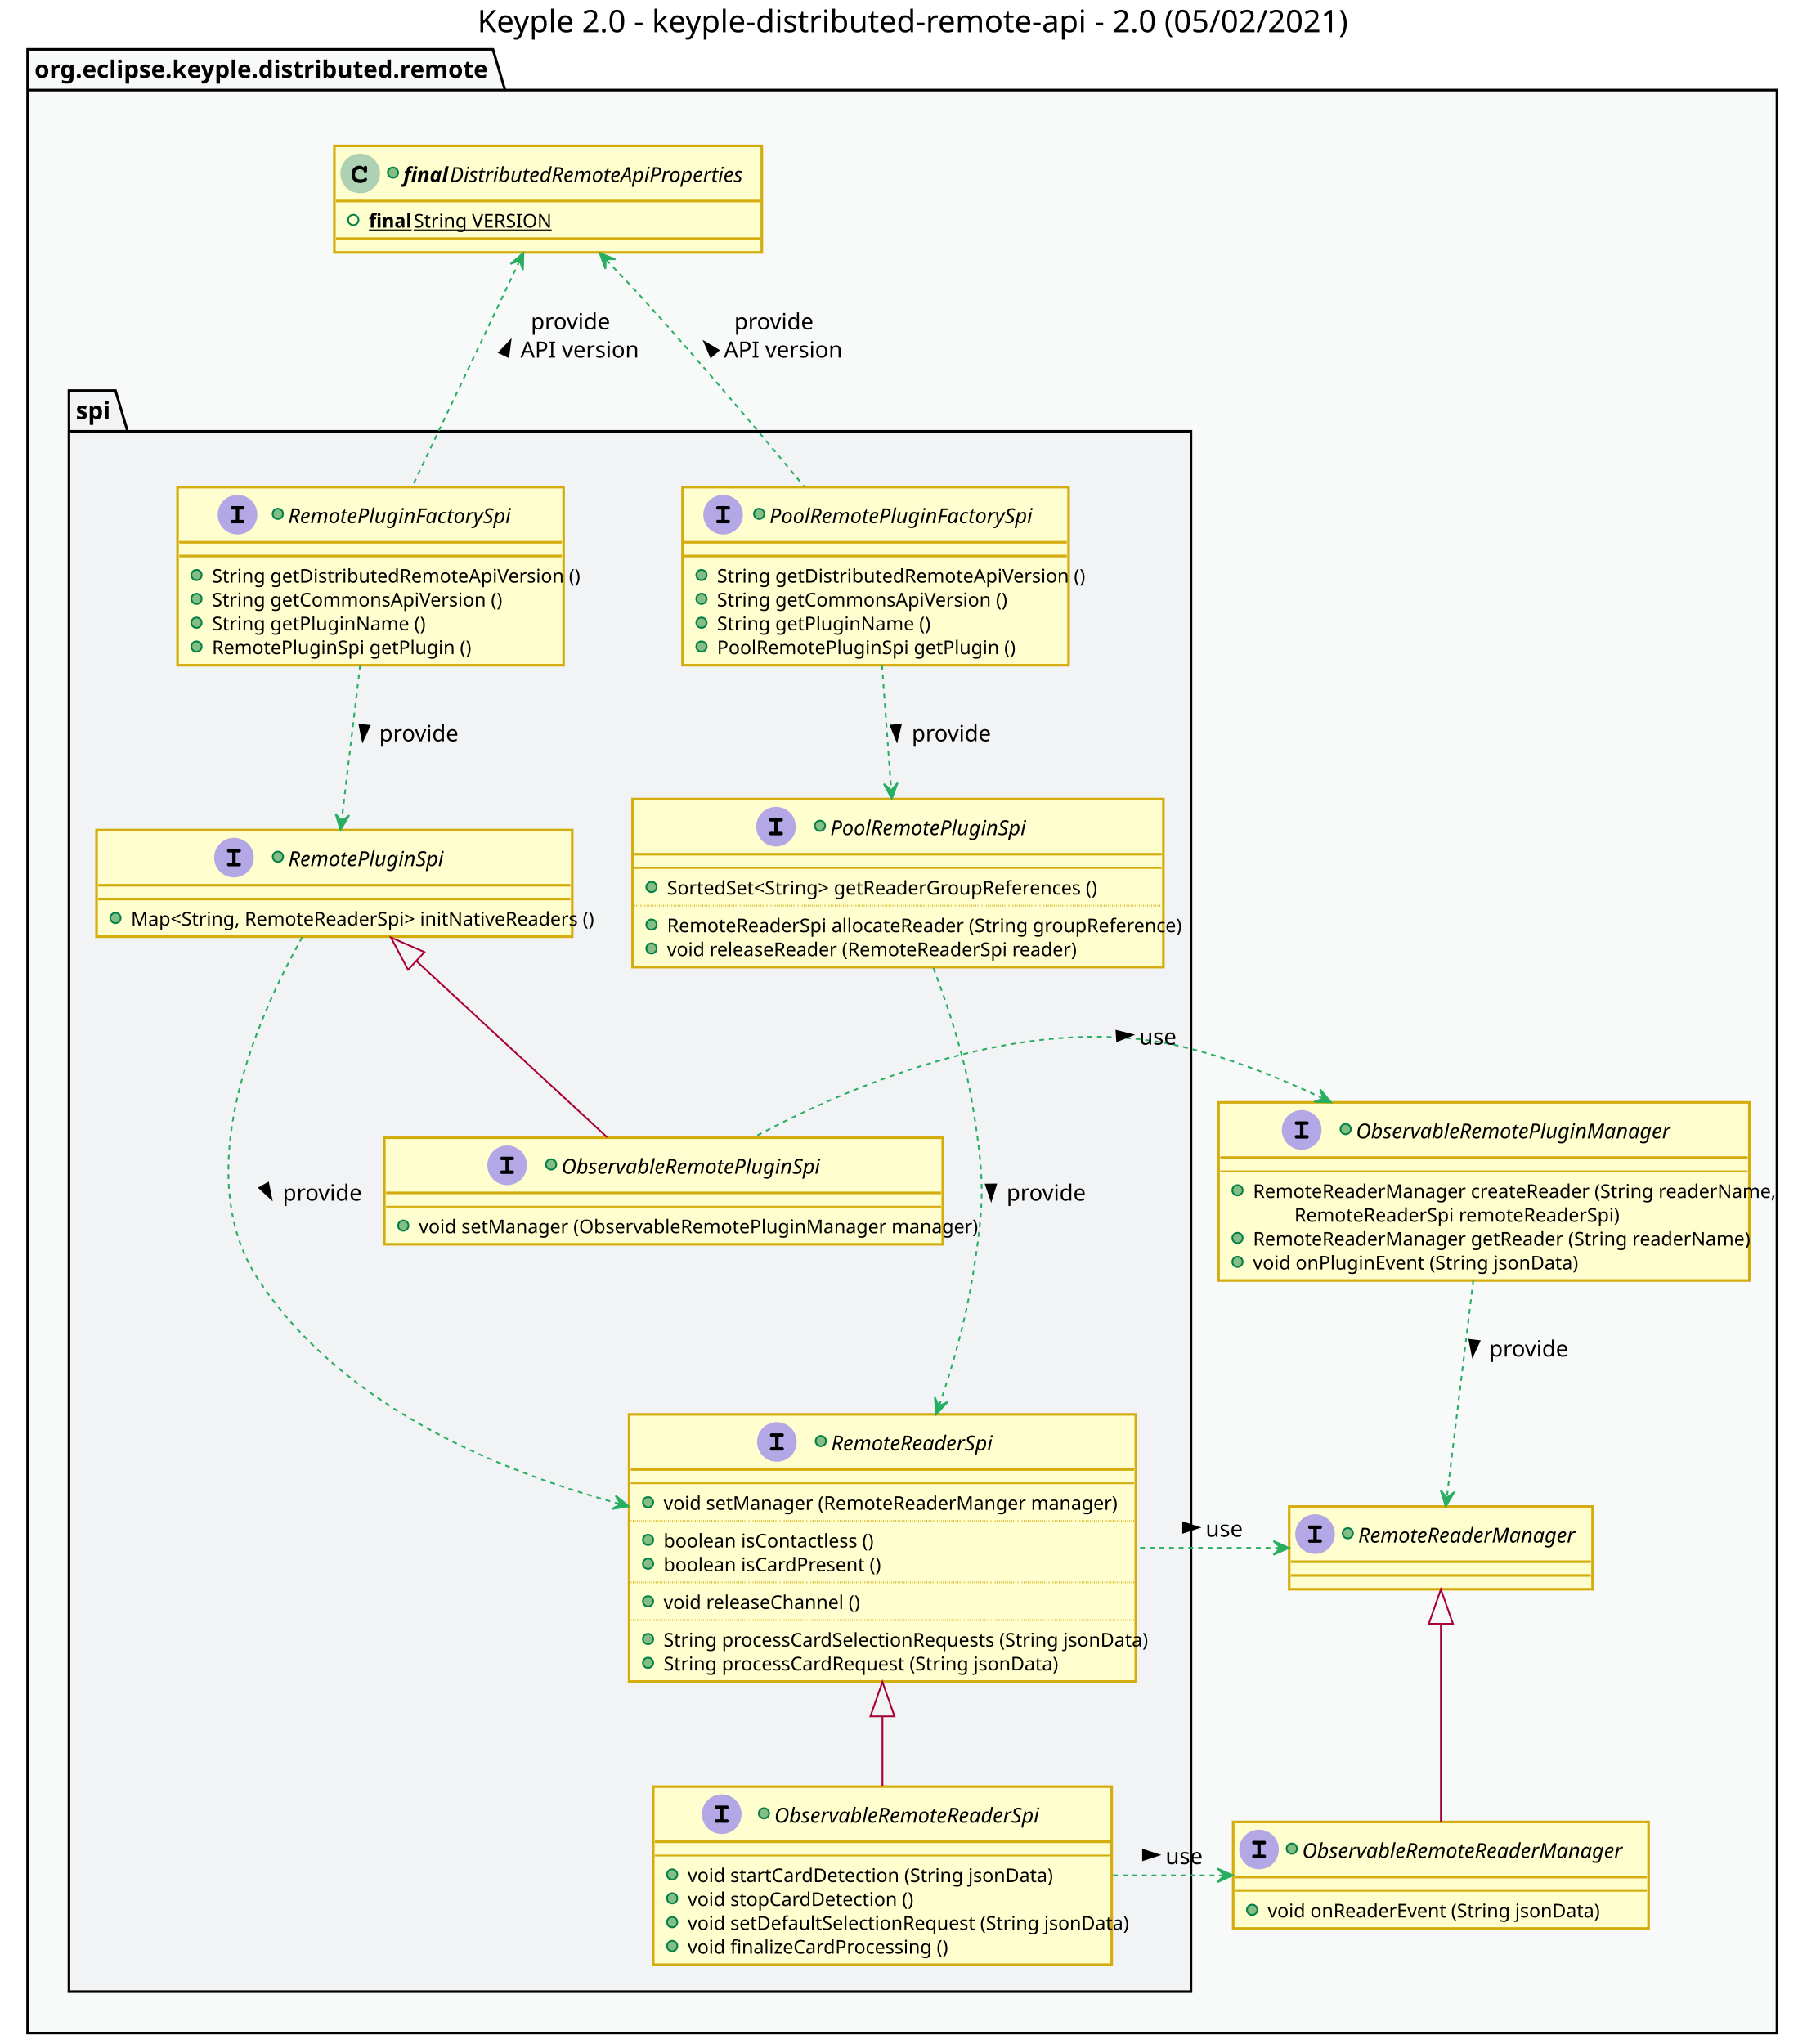
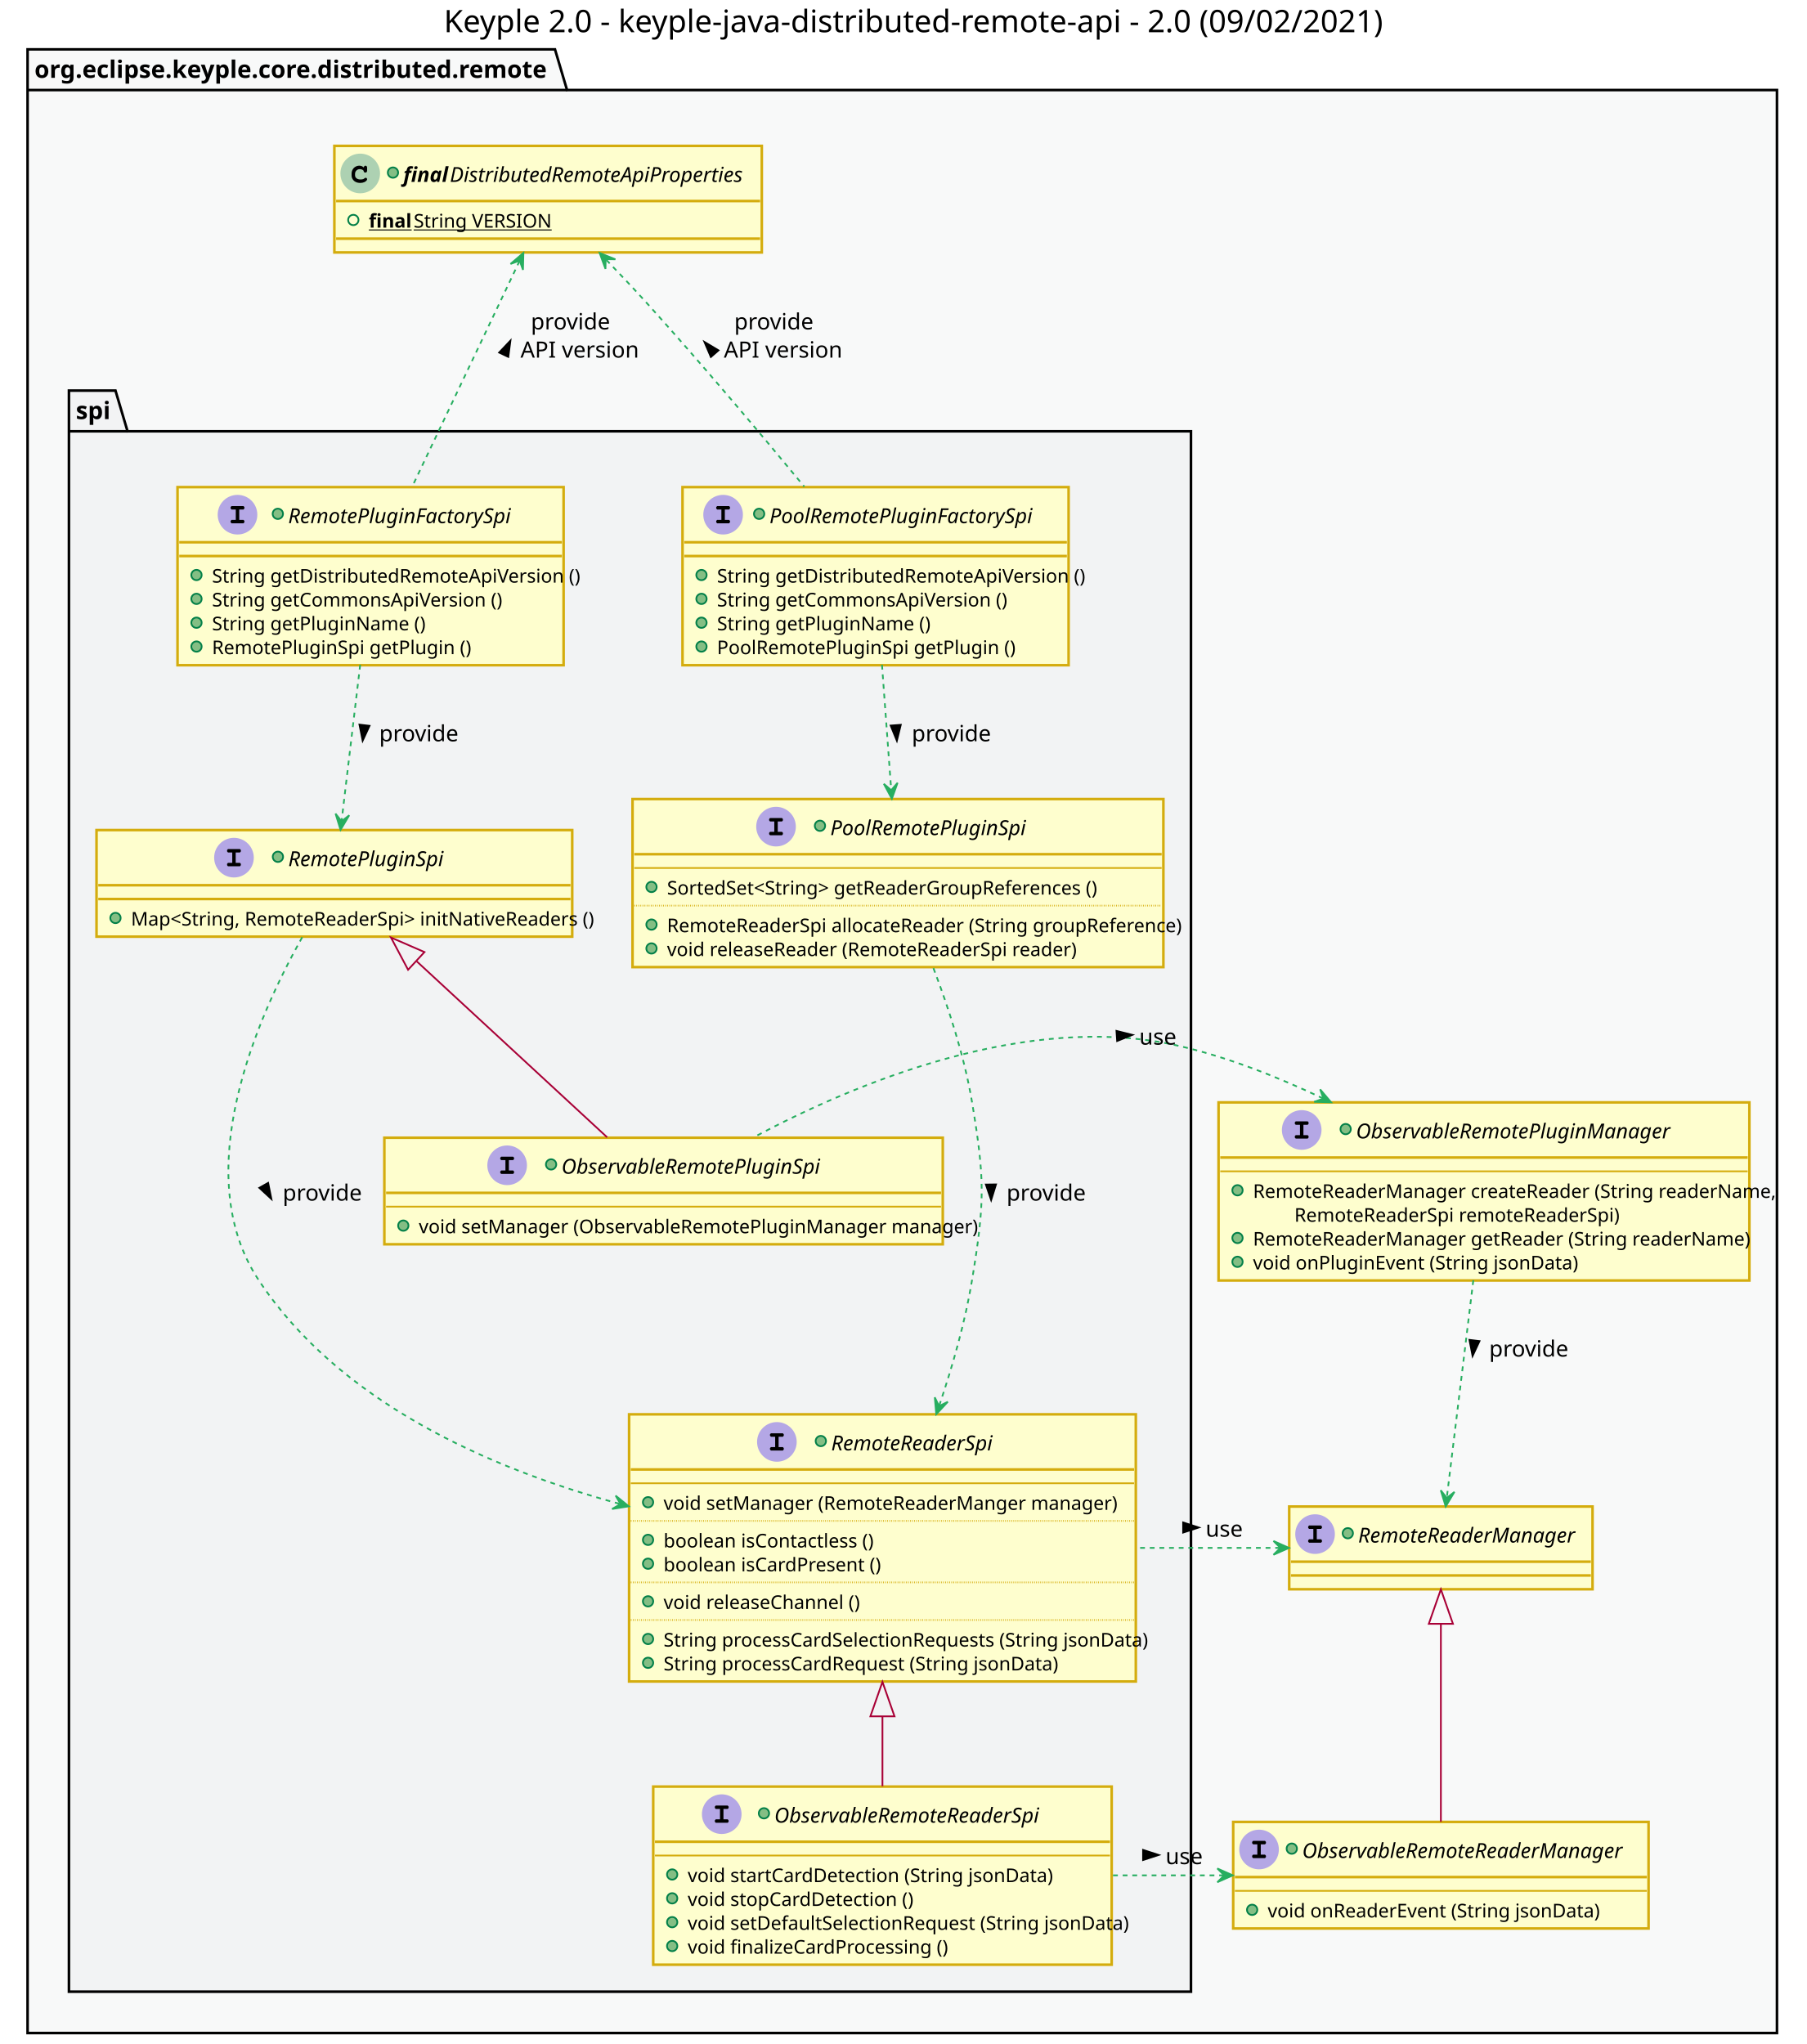
<svg xmlns="http://www.w3.org/2000/svg" contentScriptType="application/ecmascript" contentStyleType="text/css" height="2965px" preserveAspectRatio="none" style="width:2620px;height:2965px;" version="1.1" viewBox="0 0 2620 2965" width="2620px" zoomAndPan="magnify">
  <defs />
  <g>
-     <text fill="#000000" font-family="sans-serif" font-size="45" lengthAdjust="spacing" textLength="1202.5" x="692.5" y="46.714">Keyple 2.0 - keyple-distributed-remote-api - 2.0 (05/02/2021)</text>
-     <polygon fill="#F8F9F9" points="40,71.602,715,71.602,732.5,130.625,2577.5,130.625,2577.5,2949.102,40,2949.102,40,71.602" style="stroke:#000000;stroke-width:3.75;" />
-     <line style="stroke:#000000;stroke-width:3.75;" x1="40" x2="732.5" y1="130.625" y2="130.625" />
-     <text fill="#000000" font-family="sans-serif" font-size="35" font-weight="bold" lengthAdjust="spacing" textLength="660" x="50" y="112.935">org.eclipse.keyple.distributed.remote</text>
+     <text fill="#000000" font-family="sans-serif" font-size="45" lengthAdjust="spacing" textLength="1300" x="643.75" y="46.714">Keyple 2.0 - keyple-java-distributed-remote-api - 2.0 (09/02/2021)</text>
+     <polygon fill="#F8F9F9" points="40,71.602,805,71.602,822.5,130.625,2577.5,130.625,2577.5,2949.102,40,2949.102,40,71.602" style="stroke:#000000;stroke-width:3.75;" />
+     <line style="stroke:#000000;stroke-width:3.75;" x1="40" x2="822.5" y1="130.625" y2="130.625" />
+     <text fill="#000000" font-family="sans-serif" font-size="35" font-weight="bold" lengthAdjust="spacing" textLength="750" x="50" y="112.935">org.eclipse.keyple.core.distributed.remote</text>
    <polygon fill="#F2F3F4" points="100,566.602,167.5,566.602,185,625.625,1727.5,625.625,1727.5,2889.102,100,2889.102,100,566.602" style="stroke:#000000;stroke-width:3.75;" />
    <line style="stroke:#000000;stroke-width:3.75;" x1="100" x2="185" y1="625.625" y2="625.625" />
    <text fill="#000000" font-family="sans-serif" font-size="35" font-weight="bold" lengthAdjust="spacing" textLength="52.5" x="110" y="607.935">spi</text>
    <rect codeLine="48" fill="#FEFECE" height="154.59" id="ApiProperties" style="stroke:#D4AC0D;stroke-width:3.75;" width="620" x="485" y="211.602" />
    <ellipse cx="522.5" cy="251.602" fill="#ADD1B2" rx="27.5" ry="27.5" style="stroke:#ADD1B2;stroke-width:2.5;" />
    <path d="M527.5,242.852 Q528.008,241.602 528.594,240.977 Q529.18,240.352 529.844,240.352 Q531.016,240.352 531.758,241.055 Q532.5,241.758 532.5,243.398 L532.5,247.305 Q532.5,248.945 531.797,249.648 Q531.094,250.352 530,250.352 Q529.023,250.352 528.398,249.922 Q527.773,249.492 527.5,248.359 Q527.383,247.578 526.953,247.148 Q526.172,246.328 524.766,245.859 Q523.359,245.352 521.953,245.352 Q520.195,245.352 518.711,246.055 Q517.266,246.758 516.133,248.32 Q515,249.883 515,252.031 L515,254.336 Q515,256.914 517.109,258.633 Q519.219,260.352 522.969,260.352 Q525.195,260.352 526.758,259.844 Q527.656,259.57 528.672,258.672 Q529.336,258.164 529.688,258.008 Q530.039,257.852 530.469,257.852 Q531.289,257.852 531.875,258.516 Q532.5,259.141 532.5,260.039 Q532.5,260.898 531.641,261.914 Q530.391,263.398 528.398,264.219 Q525.781,265.352 522.578,265.352 Q518.828,265.352 515.82,263.867 Q513.398,262.695 511.68,260.156 Q510,257.617 510,254.609 L510,251.875 Q510,248.75 511.484,246.016 Q513.008,243.281 515.625,241.836 Q518.281,240.352 521.25,240.352 Q523.047,240.352 524.609,240.977 Q526.172,241.602 527.5,242.852 Z " fill="#000000" />
    <ellipse cx="570" cy="250.352" fill="#84BE84" rx="7.5" ry="7.5" style="stroke:#038048;stroke-width:2.5;" />
    <text fill="#000000" font-family="sans-serif" font-size="30" font-style="italic" font-weight="bold" lengthAdjust="spacing" textLength="60" x="585" y="263.877">final</text>
    <text fill="#000000" font-family="sans-serif" font-size="30" font-style="italic" lengthAdjust="spacing" textLength="445" x="652.5" y="263.877">DistributedRemoteApiProperties</text>
    <line style="stroke:#D4AC0D;stroke-width:3.75;" x1="487.5" x2="1102.5" y1="291.602" y2="291.602" />
    <ellipse cx="512.5" cy="319.102" fill="none" rx="7.5" ry="7.5" style="stroke:#038048;stroke-width:2.5;" />
    <text fill="#000000" font-family="sans-serif" font-size="27.5" font-weight="bold" lengthAdjust="spacing" text-decoration="underline" textLength="57.5" x="535" y="330.149">final</text>
    <text fill="#000000" font-family="sans-serif" font-size="27.5" lengthAdjust="spacing" text-decoration="underline" textLength="190" x="600" y="330.149">String VERSION</text>
    <line style="stroke:#D4AC0D;stroke-width:3.75;" x1="487.5" x2="1102.5" y1="346.191" y2="346.191" />
    <rect codeLine="51" fill="#FEFECE" height="258.359" id="ObservableRemotePluginManager" style="stroke:#D4AC0D;stroke-width:3.75;" width="770" x="1767.5" y="1599.102" />
    <ellipse cx="1888.125" cy="1639.102" fill="#B4A7E5" rx="27.5" ry="27.5" style="stroke:#B4A7E5;stroke-width:2.5;" />
    <path d="M1890.625,1631.602 L1890.625,1646.602 L1895.625,1646.602 L1896.836,1646.602 L1898.125,1648.164 L1898.125,1649.102 L1898.125,1650.039 L1896.836,1651.602 L1895.625,1651.602 L1880.625,1651.602 L1879.414,1651.602 L1878.125,1650.039 L1878.125,1649.102 L1878.125,1648.164 L1879.414,1646.602 L1880.625,1646.602 L1885.625,1646.602 L1885.625,1631.602 L1880.625,1631.602 L1879.414,1631.602 L1878.125,1630.039 L1878.125,1629.102 L1878.125,1628.164 L1879.414,1626.602 L1880.625,1626.602 L1895.625,1626.602 L1896.836,1626.602 L1898.125,1628.164 L1898.125,1629.102 L1898.125,1630.039 L1896.836,1631.602 L1895.625,1631.602 L1890.625,1631.602 Z " fill="#000000" />
    <ellipse cx="1951.875" cy="1637.852" fill="#84BE84" rx="7.5" ry="7.5" style="stroke:#038048;stroke-width:2.5;" />
    <text fill="#000000" font-family="sans-serif" font-size="30" font-style="italic" lengthAdjust="spacing" textLength="480" x="1966.875" y="1651.377">ObservableRemotePluginManager</text>
    <line style="stroke:#D4AC0D;stroke-width:3.75;" x1="1770" x2="2535" y1="1679.102" y2="1679.102" />
    <line style="stroke:#D4AC0D;stroke-width:2.5;" x1="1770" x2="2535" y1="1699.102" y2="1699.102" />
    <ellipse cx="1795" cy="1726.602" fill="#84BE84" rx="7.5" ry="7.5" style="stroke:#038048;stroke-width:2.5;" />
    <text fill="#000000" font-family="sans-serif" font-size="27.5" lengthAdjust="spacing" textLength="705" x="1817.5" y="1737.649">RemoteReaderManager createReader (String readerName,</text>
    <text fill="#000000" font-family="sans-serif" font-size="27.5" lengthAdjust="spacing" textLength="440" x="1877.5" y="1772.239">RemoteReaderSpi remoteReaderSpi)</text>
    <ellipse cx="1795" cy="1795.781" fill="#84BE84" rx="7.5" ry="7.5" style="stroke:#038048;stroke-width:2.5;" />
    <text fill="#000000" font-family="sans-serif" font-size="27.5" lengthAdjust="spacing" textLength="667.5" x="1817.5" y="1806.829">RemoteReaderManager getReader (String readerName)</text>
    <ellipse cx="1795" cy="1830.371" fill="#84BE84" rx="7.5" ry="7.5" style="stroke:#038048;stroke-width:2.5;" />
    <text fill="#000000" font-family="sans-serif" font-size="27.5" lengthAdjust="spacing" textLength="435" x="1817.5" y="1841.418">void onPluginEvent (String jsonData)</text>
    <rect codeLine="58" fill="#FEFECE" height="120" id="RemoteReaderManager" style="stroke:#D4AC0D;stroke-width:3.75;" width="440" x="1870" y="2185.352" />
    <ellipse cx="1907.5" cy="2225.352" fill="#B4A7E5" rx="27.5" ry="27.5" style="stroke:#B4A7E5;stroke-width:2.5;" />
    <path d="M1910,2217.852 L1910,2232.852 L1915,2232.852 L1916.211,2232.852 L1917.5,2234.414 L1917.5,2235.352 L1917.5,2236.289 L1916.211,2237.852 L1915,2237.852 L1900,2237.852 L1898.789,2237.852 L1897.5,2236.289 L1897.5,2235.352 L1897.5,2234.414 L1898.789,2232.852 L1900,2232.852 L1905,2232.852 L1905,2217.852 L1900,2217.852 L1898.789,2217.852 L1897.5,2216.289 L1897.5,2215.352 L1897.5,2214.414 L1898.789,2212.852 L1900,2212.852 L1915,2212.852 L1916.211,2212.852 L1917.5,2214.414 L1917.5,2215.352 L1917.5,2216.289 L1916.211,2217.852 L1915,2217.852 L1910,2217.852 Z " fill="#000000" />
    <ellipse cx="1955" cy="2224.102" fill="#84BE84" rx="7.5" ry="7.5" style="stroke:#038048;stroke-width:2.5;" />
    <text fill="#000000" font-family="sans-serif" font-size="30" font-style="italic" lengthAdjust="spacing" textLength="332.5" x="1970" y="2237.627">RemoteReaderManager</text>
    <line style="stroke:#D4AC0D;stroke-width:3.75;" x1="1872.5" x2="2307.5" y1="2265.352" y2="2265.352" />
    <line style="stroke:#D4AC0D;stroke-width:3.75;" x1="1872.5" x2="2307.5" y1="2285.352" y2="2285.352" />
    <rect codeLine="60" fill="#FEFECE" height="154.59" id="ObservableRemoteReaderManager" style="stroke:#D4AC0D;stroke-width:3.75;" width="602.5" x="1788.75" y="2642.852" />
    <ellipse cx="1826.25" cy="2682.852" fill="#B4A7E5" rx="27.5" ry="27.5" style="stroke:#B4A7E5;stroke-width:2.5;" />
    <path d="M1828.75,2675.352 L1828.75,2690.352 L1833.75,2690.352 L1834.961,2690.352 L1836.25,2691.914 L1836.25,2692.852 L1836.25,2693.789 L1834.961,2695.352 L1833.75,2695.352 L1818.75,2695.352 L1817.539,2695.352 L1816.25,2693.789 L1816.25,2692.852 L1816.25,2691.914 L1817.539,2690.352 L1818.75,2690.352 L1823.75,2690.352 L1823.75,2675.352 L1818.75,2675.352 L1817.539,2675.352 L1816.25,2673.789 L1816.25,2672.852 L1816.25,2671.914 L1817.539,2670.352 L1818.75,2670.352 L1833.75,2670.352 L1834.961,2670.352 L1836.25,2671.914 L1836.25,2672.852 L1836.25,2673.789 L1834.961,2675.352 L1833.75,2675.352 L1828.75,2675.352 Z " fill="#000000" />
    <ellipse cx="1873.75" cy="2681.602" fill="#84BE84" rx="7.5" ry="7.5" style="stroke:#038048;stroke-width:2.5;" />
    <text fill="#000000" font-family="sans-serif" font-size="30" font-style="italic" lengthAdjust="spacing" textLength="495" x="1888.75" y="2695.127">ObservableRemoteReaderManager</text>
    <line style="stroke:#D4AC0D;stroke-width:3.75;" x1="1791.25" x2="2388.75" y1="2722.852" y2="2722.852" />
    <line style="stroke:#D4AC0D;stroke-width:2.5;" x1="1791.25" x2="2388.75" y1="2742.852" y2="2742.852" />
    <ellipse cx="1816.25" cy="2770.352" fill="#84BE84" rx="7.5" ry="7.5" style="stroke:#038048;stroke-width:2.5;" />
    <text fill="#000000" font-family="sans-serif" font-size="27.5" lengthAdjust="spacing" textLength="452.5" x="1838.75" y="2781.399">void onReaderEvent (String jsonData)</text>
    <rect codeLine="65" fill="#FEFECE" height="387.539" id="RemoteReaderSpi" style="stroke:#D4AC0D;stroke-width:3.75;" width="735" x="912.5" y="2051.602" />
    <ellipse cx="1126.875" cy="2091.602" fill="#B4A7E5" rx="27.5" ry="27.5" style="stroke:#B4A7E5;stroke-width:2.5;" />
    <path d="M1129.375,2084.102 L1129.375,2099.102 L1134.375,2099.102 L1135.586,2099.102 L1136.875,2100.664 L1136.875,2101.602 L1136.875,2102.539 L1135.586,2104.102 L1134.375,2104.102 L1119.375,2104.102 L1118.164,2104.102 L1116.875,2102.539 L1116.875,2101.602 L1116.875,2100.664 L1118.164,2099.102 L1119.375,2099.102 L1124.375,2099.102 L1124.375,2084.102 L1119.375,2084.102 L1118.164,2084.102 L1116.875,2082.539 L1116.875,2081.602 L1116.875,2080.664 L1118.164,2079.102 L1119.375,2079.102 L1134.375,2079.102 L1135.586,2079.102 L1136.875,2080.664 L1136.875,2081.602 L1136.875,2082.539 L1135.586,2084.102 L1134.375,2084.102 L1129.375,2084.102 Z " fill="#000000" />
    <ellipse cx="1190.625" cy="2090.352" fill="#84BE84" rx="7.5" ry="7.5" style="stroke:#038048;stroke-width:2.5;" />
    <text fill="#000000" font-family="sans-serif" font-size="30" font-style="italic" lengthAdjust="spacing" textLength="257.5" x="1205.625" y="2103.877">RemoteReaderSpi</text>
    <line style="stroke:#D4AC0D;stroke-width:3.75;" x1="915" x2="1645" y1="2131.602" y2="2131.602" />
    <line style="stroke:#D4AC0D;stroke-width:2.5;" x1="915" x2="1645" y1="2151.602" y2="2151.602" />
    <ellipse cx="940" cy="2179.102" fill="#84BE84" rx="7.5" ry="7.5" style="stroke:#038048;stroke-width:2.5;" />
    <text fill="#000000" font-family="sans-serif" font-size="27.5" lengthAdjust="spacing" textLength="607.5" x="962.5" y="2190.149">void setManager (RemoteReaderManger manager)</text>
    <line style="stroke:#D4AC0D;stroke-width:2.5;stroke-dasharray:1.0,2.0;" x1="915" x2="1645" y1="2206.191" y2="2206.191" />
    <ellipse cx="940" cy="2233.691" fill="#84BE84" rx="7.5" ry="7.5" style="stroke:#038048;stroke-width:2.5;" />
    <text fill="#000000" font-family="sans-serif" font-size="27.5" lengthAdjust="spacing" textLength="292.5" x="962.5" y="2244.739">boolean isContactless ()</text>
    <ellipse cx="940" cy="2268.281" fill="#84BE84" rx="7.5" ry="7.5" style="stroke:#038048;stroke-width:2.5;" />
    <text fill="#000000" font-family="sans-serif" font-size="27.5" lengthAdjust="spacing" textLength="300" x="962.5" y="2279.329">boolean isCardPresent ()</text>
    <line style="stroke:#D4AC0D;stroke-width:2.5;stroke-dasharray:1.0,2.0;" x1="915" x2="1645" y1="2295.371" y2="2295.371" />
    <ellipse cx="940" cy="2322.871" fill="#84BE84" rx="7.5" ry="7.5" style="stroke:#038048;stroke-width:2.5;" />
    <text fill="#000000" font-family="sans-serif" font-size="27.5" lengthAdjust="spacing" textLength="272.5" x="962.5" y="2333.919">void releaseChannel ()</text>
    <line style="stroke:#D4AC0D;stroke-width:2.5;stroke-dasharray:1.0,2.0;" x1="915" x2="1645" y1="2349.961" y2="2349.961" />
    <ellipse cx="940" cy="2377.461" fill="#84BE84" rx="7.5" ry="7.5" style="stroke:#038048;stroke-width:2.5;" />
    <text fill="#000000" font-family="sans-serif" font-size="27.5" lengthAdjust="spacing" textLength="670" x="962.5" y="2388.508">String processCardSelectionRequests (String jsonData)</text>
    <ellipse cx="940" cy="2412.051" fill="#84BE84" rx="7.5" ry="7.5" style="stroke:#038048;stroke-width:2.5;" />
    <text fill="#000000" font-family="sans-serif" font-size="27.5" lengthAdjust="spacing" textLength="545" x="962.5" y="2423.098">String processCardRequest (String jsonData)</text>
    <rect codeLine="77" fill="#FEFECE" height="258.359" id="ObservableRemoteReaderSpi" style="stroke:#D4AC0D;stroke-width:3.75;" width="665" x="947.5" y="2591.602" />
    <ellipse cx="1046.875" cy="2631.602" fill="#B4A7E5" rx="27.5" ry="27.5" style="stroke:#B4A7E5;stroke-width:2.5;" />
    <path d="M1049.375,2624.102 L1049.375,2639.102 L1054.375,2639.102 L1055.586,2639.102 L1056.875,2640.664 L1056.875,2641.602 L1056.875,2642.539 L1055.586,2644.102 L1054.375,2644.102 L1039.375,2644.102 L1038.164,2644.102 L1036.875,2642.539 L1036.875,2641.602 L1036.875,2640.664 L1038.164,2639.102 L1039.375,2639.102 L1044.375,2639.102 L1044.375,2624.102 L1039.375,2624.102 L1038.164,2624.102 L1036.875,2622.539 L1036.875,2621.602 L1036.875,2620.664 L1038.164,2619.102 L1039.375,2619.102 L1054.375,2619.102 L1055.586,2619.102 L1056.875,2620.664 L1056.875,2621.602 L1056.875,2622.539 L1055.586,2624.102 L1054.375,2624.102 L1049.375,2624.102 Z " fill="#000000" />
    <ellipse cx="1108.125" cy="2630.352" fill="#84BE84" rx="7.5" ry="7.5" style="stroke:#038048;stroke-width:2.5;" />
    <text fill="#000000" font-family="sans-serif" font-size="30" font-style="italic" lengthAdjust="spacing" textLength="420" x="1123.125" y="2643.877">ObservableRemoteReaderSpi</text>
    <line style="stroke:#D4AC0D;stroke-width:3.75;" x1="950" x2="1610" y1="2671.602" y2="2671.602" />
    <line style="stroke:#D4AC0D;stroke-width:2.5;" x1="950" x2="1610" y1="2691.602" y2="2691.602" />
    <ellipse cx="975" cy="2719.102" fill="#84BE84" rx="7.5" ry="7.5" style="stroke:#038048;stroke-width:2.5;" />
    <text fill="#000000" font-family="sans-serif" font-size="27.5" lengthAdjust="spacing" textLength="492.5" x="997.5" y="2730.149">void startCardDetection (String jsonData)</text>
    <ellipse cx="975" cy="2753.691" fill="#84BE84" rx="7.5" ry="7.5" style="stroke:#038048;stroke-width:2.5;" />
    <text fill="#000000" font-family="sans-serif" font-size="27.5" lengthAdjust="spacing" textLength="307.5" x="997.5" y="2764.739">void stopCardDetection ()</text>
    <ellipse cx="975" cy="2788.281" fill="#84BE84" rx="7.5" ry="7.5" style="stroke:#038048;stroke-width:2.5;" />
    <text fill="#000000" font-family="sans-serif" font-size="27.5" lengthAdjust="spacing" textLength="600" x="997.5" y="2799.329">void setDefaultSelectionRequest (String jsonData)</text>
    <ellipse cx="975" cy="2822.871" fill="#84BE84" rx="7.5" ry="7.5" style="stroke:#038048;stroke-width:2.5;" />
    <text fill="#000000" font-family="sans-serif" font-size="27.5" lengthAdjust="spacing" textLength="362.5" x="997.5" y="2833.919">void finalizeCardProcessing ()</text>
    <rect codeLine="84" fill="#FEFECE" height="154.59" id="RemotePluginSpi" style="stroke:#D4AC0D;stroke-width:3.75;" width="690" x="140" y="1204.102" />
    <ellipse cx="339.375" cy="1244.102" fill="#B4A7E5" rx="27.5" ry="27.5" style="stroke:#B4A7E5;stroke-width:2.5;" />
    <path d="M341.875,1236.602 L341.875,1251.602 L346.875,1251.602 L348.086,1251.602 L349.375,1253.164 L349.375,1254.102 L349.375,1255.039 L348.086,1256.602 L346.875,1256.602 L331.875,1256.602 L330.664,1256.602 L329.375,1255.039 L329.375,1254.102 L329.375,1253.164 L330.664,1251.602 L331.875,1251.602 L336.875,1251.602 L336.875,1236.602 L331.875,1236.602 L330.664,1236.602 L329.375,1235.039 L329.375,1234.102 L329.375,1233.164 L330.664,1231.602 L331.875,1231.602 L346.875,1231.602 L348.086,1231.602 L349.375,1233.164 L349.375,1234.102 L349.375,1235.039 L348.086,1236.602 L346.875,1236.602 L341.875,1236.602 Z " fill="#000000" />
    <ellipse cx="403.125" cy="1242.852" fill="#84BE84" rx="7.5" ry="7.5" style="stroke:#038048;stroke-width:2.5;" />
    <text fill="#000000" font-family="sans-serif" font-size="30" font-style="italic" lengthAdjust="spacing" textLength="242.5" x="418.125" y="1256.377">RemotePluginSpi</text>
    <line style="stroke:#D4AC0D;stroke-width:3.75;" x1="142.5" x2="827.5" y1="1284.102" y2="1284.102" />
    <line style="stroke:#D4AC0D;stroke-width:3.75;" x1="142.5" x2="827.5" y1="1304.102" y2="1304.102" />
    <ellipse cx="167.5" cy="1331.602" fill="#84BE84" rx="7.5" ry="7.5" style="stroke:#038048;stroke-width:2.5;" />
    <text fill="#000000" font-family="sans-serif" font-size="27.5" lengthAdjust="spacing" textLength="625" x="190" y="1342.649">Map&lt;String, RemoteReaderSpi&gt; initNativeReaders ()</text>
    <rect codeLine="87" fill="#FEFECE" height="154.59" id="ObservableRemotePluginSpi" style="stroke:#D4AC0D;stroke-width:3.75;" width="810" x="557.5" y="1650.352" />
    <ellipse cx="735.625" cy="1690.352" fill="#B4A7E5" rx="27.5" ry="27.5" style="stroke:#B4A7E5;stroke-width:2.5;" />
    <path d="M738.125,1682.852 L738.125,1697.852 L743.125,1697.852 L744.336,1697.852 L745.625,1699.414 L745.625,1700.352 L745.625,1701.289 L744.336,1702.852 L743.125,1702.852 L728.125,1702.852 L726.914,1702.852 L725.625,1701.289 L725.625,1700.352 L725.625,1699.414 L726.914,1697.852 L728.125,1697.852 L733.125,1697.852 L733.125,1682.852 L728.125,1682.852 L726.914,1682.852 L725.625,1681.289 L725.625,1680.352 L725.625,1679.414 L726.914,1677.852 L728.125,1677.852 L743.125,1677.852 L744.336,1677.852 L745.625,1679.414 L745.625,1680.352 L745.625,1681.289 L744.336,1682.852 L743.125,1682.852 L738.125,1682.852 Z " fill="#000000" />
    <ellipse cx="799.375" cy="1689.102" fill="#84BE84" rx="7.5" ry="7.5" style="stroke:#038048;stroke-width:2.5;" />
    <text fill="#000000" font-family="sans-serif" font-size="30" font-style="italic" lengthAdjust="spacing" textLength="405" x="814.375" y="1702.627">ObservableRemotePluginSpi</text>
    <line style="stroke:#D4AC0D;stroke-width:3.75;" x1="560" x2="1365" y1="1730.352" y2="1730.352" />
    <line style="stroke:#D4AC0D;stroke-width:2.5;" x1="560" x2="1365" y1="1750.352" y2="1750.352" />
    <ellipse cx="585" cy="1777.852" fill="#84BE84" rx="7.5" ry="7.5" style="stroke:#038048;stroke-width:2.5;" />
    <text fill="#000000" font-family="sans-serif" font-size="27.5" lengthAdjust="spacing" textLength="745" x="607.5" y="1788.899">void setManager (ObservableRemotePluginManager manager)</text>
    <rect codeLine="91" fill="#FEFECE" height="243.769" id="PoolRemotePluginSpi" style="stroke:#D4AC0D;stroke-width:3.75;" width="770" x="917.5" y="1159.102" />
    <ellipse cx="1125.625" cy="1199.102" fill="#B4A7E5" rx="27.5" ry="27.5" style="stroke:#B4A7E5;stroke-width:2.5;" />
    <path d="M1128.125,1191.602 L1128.125,1206.602 L1133.125,1206.602 L1134.336,1206.602 L1135.625,1208.164 L1135.625,1209.102 L1135.625,1210.039 L1134.336,1211.602 L1133.125,1211.602 L1118.125,1211.602 L1116.914,1211.602 L1115.625,1210.039 L1115.625,1209.102 L1115.625,1208.164 L1116.914,1206.602 L1118.125,1206.602 L1123.125,1206.602 L1123.125,1191.602 L1118.125,1191.602 L1116.914,1191.602 L1115.625,1190.039 L1115.625,1189.102 L1115.625,1188.164 L1116.914,1186.602 L1118.125,1186.602 L1133.125,1186.602 L1134.336,1186.602 L1135.625,1188.164 L1135.625,1189.102 L1135.625,1190.039 L1134.336,1191.602 L1133.125,1191.602 L1128.125,1191.602 Z " fill="#000000" />
    <ellipse cx="1189.375" cy="1197.852" fill="#84BE84" rx="7.5" ry="7.5" style="stroke:#038048;stroke-width:2.5;" />
    <text fill="#000000" font-family="sans-serif" font-size="30" font-style="italic" lengthAdjust="spacing" textLength="305" x="1204.375" y="1211.377">PoolRemotePluginSpi</text>
    <line style="stroke:#D4AC0D;stroke-width:3.75;" x1="920" x2="1685" y1="1239.102" y2="1239.102" />
    <line style="stroke:#D4AC0D;stroke-width:2.5;" x1="920" x2="1685" y1="1259.102" y2="1259.102" />
    <ellipse cx="945" cy="1286.602" fill="#84BE84" rx="7.5" ry="7.5" style="stroke:#038048;stroke-width:2.5;" />
    <text fill="#000000" font-family="sans-serif" font-size="27.5" lengthAdjust="spacing" textLength="597.5" x="967.5" y="1297.649">SortedSet&lt;String&gt; getReaderGroupReferences ()</text>
    <line style="stroke:#D4AC0D;stroke-width:2.5;stroke-dasharray:1.0,2.0;" x1="920" x2="1685" y1="1313.691" y2="1313.691" />
    <ellipse cx="945" cy="1341.191" fill="#84BE84" rx="7.5" ry="7.5" style="stroke:#038048;stroke-width:2.5;" />
    <text fill="#000000" font-family="sans-serif" font-size="27.5" lengthAdjust="spacing" textLength="705" x="967.5" y="1352.239">RemoteReaderSpi allocateReader (String groupReference)</text>
    <ellipse cx="945" cy="1375.781" fill="#84BE84" rx="7.5" ry="7.5" style="stroke:#038048;stroke-width:2.5;" />
    <text fill="#000000" font-family="sans-serif" font-size="27.5" lengthAdjust="spacing" textLength="565" x="967.5" y="1386.829">void releaseReader (RemoteReaderSpi reader)</text>
    <rect codeLine="98" fill="#FEFECE" height="258.359" id="RemotePluginFactorySpi" style="stroke:#D4AC0D;stroke-width:3.75;" width="560" x="257.5" y="706.602" />
    <ellipse cx="344.5" cy="746.602" fill="#B4A7E5" rx="27.5" ry="27.5" style="stroke:#B4A7E5;stroke-width:2.5;" />
    <path d="M347,739.102 L347,754.102 L352,754.102 L353.211,754.102 L354.5,755.664 L354.5,756.602 L354.5,757.539 L353.211,759.102 L352,759.102 L337,759.102 L335.789,759.102 L334.5,757.539 L334.5,756.602 L334.5,755.664 L335.789,754.102 L337,754.102 L342,754.102 L342,739.102 L337,739.102 L335.789,739.102 L334.5,737.539 L334.5,736.602 L334.5,735.664 L335.789,734.102 L337,734.102 L352,734.102 L353.211,734.102 L354.5,735.664 L354.5,736.602 L354.5,737.539 L353.211,739.102 L352,739.102 L347,739.102 Z " fill="#000000" />
    <ellipse cx="403" cy="745.352" fill="#84BE84" rx="7.5" ry="7.5" style="stroke:#038048;stroke-width:2.5;" />
    <text fill="#000000" font-family="sans-serif" font-size="30" font-style="italic" lengthAdjust="spacing" textLength="342.5" x="418" y="758.877">RemotePluginFactorySpi</text>
    <line style="stroke:#D4AC0D;stroke-width:3.75;" x1="260" x2="815" y1="786.602" y2="786.602" />
    <line style="stroke:#D4AC0D;stroke-width:3.75;" x1="260" x2="815" y1="806.602" y2="806.602" />
    <ellipse cx="285" cy="834.102" fill="#84BE84" rx="7.5" ry="7.5" style="stroke:#038048;stroke-width:2.5;" />
    <text fill="#000000" font-family="sans-serif" font-size="27.5" lengthAdjust="spacing" textLength="495" x="307.5" y="845.149">String getDistributedRemoteApiVersion ()</text>
    <ellipse cx="285" cy="868.691" fill="#84BE84" rx="7.5" ry="7.5" style="stroke:#038048;stroke-width:2.5;" />
    <text fill="#000000" font-family="sans-serif" font-size="27.5" lengthAdjust="spacing" textLength="395" x="307.5" y="879.739">String getCommonsApiVersion ()</text>
    <ellipse cx="285" cy="903.281" fill="#84BE84" rx="7.5" ry="7.5" style="stroke:#038048;stroke-width:2.5;" />
    <text fill="#000000" font-family="sans-serif" font-size="27.5" lengthAdjust="spacing" textLength="280" x="307.5" y="914.329">String getPluginName ()</text>
    <ellipse cx="285" cy="937.871" fill="#84BE84" rx="7.5" ry="7.5" style="stroke:#038048;stroke-width:2.5;" />
    <text fill="#000000" font-family="sans-serif" font-size="27.5" lengthAdjust="spacing" textLength="340" x="307.5" y="948.918">RemotePluginSpi getPlugin ()</text>
    <rect codeLine="104" fill="#FEFECE" height="258.359" id="PoolRemotePluginFactorySpi" style="stroke:#D4AC0D;stroke-width:3.75;" width="560" x="990" y="706.602" />
    <ellipse cx="1048.875" cy="746.602" fill="#B4A7E5" rx="27.5" ry="27.5" style="stroke:#B4A7E5;stroke-width:2.5;" />
    <path d="M1051.375,739.102 L1051.375,754.102 L1056.375,754.102 L1057.586,754.102 L1058.875,755.664 L1058.875,756.602 L1058.875,757.539 L1057.586,759.102 L1056.375,759.102 L1041.375,759.102 L1040.164,759.102 L1038.875,757.539 L1038.875,756.602 L1038.875,755.664 L1040.164,754.102 L1041.375,754.102 L1046.375,754.102 L1046.375,739.102 L1041.375,739.102 L1040.164,739.102 L1038.875,737.539 L1038.875,736.602 L1038.875,735.664 L1040.164,734.102 L1041.375,734.102 L1056.375,734.102 L1057.586,734.102 L1058.875,735.664 L1058.875,736.602 L1058.875,737.539 L1057.586,739.102 L1056.375,739.102 L1051.375,739.102 Z " fill="#000000" />
    <ellipse cx="1101.125" cy="745.352" fill="#84BE84" rx="7.5" ry="7.5" style="stroke:#038048;stroke-width:2.5;" />
    <text fill="#000000" font-family="sans-serif" font-size="30" font-style="italic" lengthAdjust="spacing" textLength="405" x="1116.125" y="758.877">PoolRemotePluginFactorySpi</text>
    <line style="stroke:#D4AC0D;stroke-width:3.75;" x1="992.5" x2="1547.5" y1="786.602" y2="786.602" />
    <line style="stroke:#D4AC0D;stroke-width:3.75;" x1="992.5" x2="1547.5" y1="806.602" y2="806.602" />
    <ellipse cx="1017.5" cy="834.102" fill="#84BE84" rx="7.5" ry="7.5" style="stroke:#038048;stroke-width:2.5;" />
    <text fill="#000000" font-family="sans-serif" font-size="27.5" lengthAdjust="spacing" textLength="495" x="1040" y="845.149">String getDistributedRemoteApiVersion ()</text>
    <ellipse cx="1017.5" cy="868.691" fill="#84BE84" rx="7.5" ry="7.5" style="stroke:#038048;stroke-width:2.5;" />
    <text fill="#000000" font-family="sans-serif" font-size="27.5" lengthAdjust="spacing" textLength="395" x="1040" y="879.739">String getCommonsApiVersion ()</text>
    <ellipse cx="1017.5" cy="903.281" fill="#84BE84" rx="7.5" ry="7.5" style="stroke:#038048;stroke-width:2.5;" />
    <text fill="#000000" font-family="sans-serif" font-size="27.5" lengthAdjust="spacing" textLength="280" x="1040" y="914.329">String getPluginName ()</text>
    <ellipse cx="1017.5" cy="937.871" fill="#84BE84" rx="7.5" ry="7.5" style="stroke:#038048;stroke-width:2.5;" />
    <text fill="#000000" font-family="sans-serif" font-size="27.5" lengthAdjust="spacing" textLength="390" x="1040" y="948.918">PoolRemotePluginSpi getPlugin ()</text>
    <path d="M2090,2356.289 C2090,2444.022 2090,2565.299 2090,2642.664 " fill="none" id="RemoteReaderManager-backto-ObservableRemoteReaderManager" style="stroke:#A80036;stroke-width:2.5;" />
    <polygon fill="none" points="2072.5,2355.484,2090,2305.482,2107.5,2355.482,2072.5,2355.484" style="stroke:#A80036;stroke-width:2.5;" />
    <path d="M1280,2490.472 C1280,2525.259 1280,2559.827 1280,2591.117 " fill="none" id="RemoteReaderSpi-backto-ObservableRemoteReaderSpi" style="stroke:#A80036;stroke-width:2.5;" />
    <polygon fill="none" points="1262.5,2489.697,1280,2439.697,1297.5,2489.697,1262.5,2489.697" style="stroke:#A80036;stroke-width:2.5;" />
    <path d="M604.475,1394.507 C690.643,1474.134 804.702,1579.534 880.688,1649.752 " fill="none" id="RemotePluginSpi-backto-ObservableRemotePluginSpi" style="stroke:#A80036;stroke-width:2.5;" />
    <polygon fill="none" points="591.93,1406.742,567.085,1359.954,615.685,1381.037,591.93,1406.742" style="stroke:#A80036;stroke-width:2.5;" />
    <path codeLine="115" d="M2137.05,1857.037 C2124.905,1956.642 2108.435,2091.684 2098.55,2172.749 " fill="none" id="ObservableRemotePluginManager-to-RemoteReaderManager" style="stroke:#27AE60;stroke-width:2.5;stroke-dasharray:7.0,7.0;" />
    <polygon fill="#27AE60" points="2097.02,2185.282,2109.671,2164.158,2098.534,2172.874,2089.819,2161.736,2097.02,2185.282" style="stroke:#27AE60;stroke-width:2.5;" />
    <polygon fill="#000000" points="2135.987,1966.949,2146.017,1945.392,2131.431,1943.613,2135.987,1966.949" style="stroke:#000000;stroke-width:2.5;" />
    <text fill="#000000" font-family="sans-serif" font-size="32.5" lengthAdjust="spacing" textLength="100" x="2160" y="1967.839">provide</text>
    <path codeLine="117" d="M753.665,378.477 C711.515,467.077 645.678,605.469 597.73,706.252 " fill="none" id="ApiProperties-backto-RemotePluginFactorySpi" style="stroke:#27AE60;stroke-width:2.5;stroke-dasharray:7.0,7.0;" />
    <polygon fill="#27AE60" points="759.195,366.852,740.513,382.89,753.835,378.144,758.58,391.466,759.195,366.852" style="stroke:#27AE60;stroke-width:2.5;" />
    <text fill="#000000" font-family="sans-serif" font-size="32.5" lengthAdjust="spacing" textLength="100" x="770" y="477.839">provide</text>
    <polygon fill="#000000" points="740.37,494.132,724.021,511.396,737.29,517.708,740.37,494.132" style="stroke:#000000;stroke-width:2.5;" />
    <text fill="#000000" font-family="sans-serif" font-size="32.5" lengthAdjust="spacing" textLength="162.5" x="755" y="518.718">API version</text>
    <path codeLine="118" d="M522.455,964.297 C513.82,1036.877 503.192,1126.197 495.467,1191.132 " fill="none" id="RemotePluginFactorySpi-to-RemotePluginSpi" style="stroke:#27AE60;stroke-width:2.5;stroke-dasharray:7.0,7.0;" />
    <polygon fill="#27AE60" points="493.962,1203.782,506.548,1182.619,495.438,1191.369,486.688,1180.259,493.962,1203.782" style="stroke:#27AE60;stroke-width:2.5;" />
    <polygon fill="#000000" points="526.023,1074.454,535.991,1052.867,521.399,1051.131,526.023,1074.454" style="stroke:#000000;stroke-width:2.5;" />
    <text fill="#000000" font-family="sans-serif" font-size="32.5" lengthAdjust="spacing" textLength="100" x="550" y="1075.339">provide</text>
    <path codeLine="120" d="M879.545,377.052 C899.638,397.927 920.805,420.352 940,441.602 C1018.023,527.989 1102.608,628.417 1166.608,705.892 " fill="none" id="ApiProperties-backto-PoolRemotePluginFactorySpi" style="stroke:#27AE60;stroke-width:2.5;stroke-dasharray:7.0,7.0;" />
    <polygon fill="#27AE60" points="869.78,366.952,878.261,390.067,878.481,375.927,892.621,376.146,869.78,366.952" style="stroke:#27AE60;stroke-width:2.5;" />
    <text fill="#000000" font-family="sans-serif" font-size="32.5" lengthAdjust="spacing" textLength="100" x="1065" y="477.839">provide</text>
    <polygon fill="#000000" points="1021.78,496.003,1031.115,517.87,1042.186,508.206,1021.78,496.003" style="stroke:#000000;stroke-width:2.5;" />
    <text fill="#000000" font-family="sans-serif" font-size="32.5" lengthAdjust="spacing" textLength="162.5" x="1050" y="518.718">API version</text>
    <path codeLine="121" d="M1279.312,964.297 C1283.497,1021.119 1288.44,1088.202 1292.682,1145.812 " fill="none" id="PoolRemotePluginFactorySpi-to-PoolRemotePluginSpi" style="stroke:#27AE60;stroke-width:2.5;stroke-dasharray:7.0,7.0;" />
    <polygon fill="#27AE60" points="1293.632,1158.709,1301.947,1135.533,1292.711,1146.243,1282.001,1137.007,1293.632,1158.709" style="stroke:#27AE60;stroke-width:2.5;" />
    <polygon fill="#000000" points="1300.918,1074.507,1306.585,1051.416,1291.93,1052.495,1300.918,1074.507" style="stroke:#000000;stroke-width:2.5;" />
    <text fill="#000000" font-family="sans-serif" font-size="32.5" lengthAdjust="spacing" textLength="100" x="1322.5" y="1075.339">provide</text>
    <path codeLine="123" d="M438.368,1359.509 C372.995,1475.912 272.925,1702.054 375,1856.602 C491.767,2033.397 707.815,2129.544 899.535,2181.692 " fill="none" id="RemotePluginSpi-to-RemoteReaderSpi" style="stroke:#27AE60;stroke-width:2.5;stroke-dasharray:7.0,7.0;" />
    <polygon fill="#27AE60" points="912.128,2185.064,892.983,2169.581,900.053,2181.829,887.806,2188.899,912.128,2185.064" style="stroke:#27AE60;stroke-width:2.5;" />
    <polygon fill="#000000" points="393.615,1739.193,388.961,1715.877,376.145,1723.065,393.615,1739.193" style="stroke:#000000;stroke-width:2.5;" />
    <text fill="#000000" font-family="sans-serif" font-size="32.5" lengthAdjust="spacing" textLength="100" x="410" y="1741.589">provide</text>
    <path codeLine="125" d="M1919.392,1593.517 C1853.053,1561.929 1779.267,1532.772 1707.5,1516.602 C1489.46,1467.474 1240.422,1571.247 1092.602,1650.049 " fill="none" id="ObservableRemotePluginManager-backto-ObservableRemotePluginSpi" style="stroke:#27AE60;stroke-width:2.5;stroke-dasharray:7.0,7.0;" />
    <polygon fill="#27AE60" points="1930.83,1599.022,1914.895,1580.251,1919.567,1593.599,1906.219,1598.271,1930.83,1599.022" style="stroke:#27AE60;stroke-width:2.5;" />
    <polygon fill="#000000" points="1642.471,1501.188,1619.41,1495.401,1620.412,1510.061,1642.471,1501.188" style="stroke:#000000;stroke-width:2.5;" />
    <text fill="#000000" font-family="sans-serif" font-size="32.5" lengthAdjust="spacing" textLength="52.5" x="1652.5" y="1515.339">use</text>
    <path codeLine="127" d="M1353.943,1404.357 C1375.928,1462.099 1399.027,1532.977 1410,1599.102 C1428.735,1712.002 1428.497,1743.662 1410,1856.602 C1400.072,1917.224 1381.925,1981.157 1362.275,2039.179 " fill="none" id="PoolRemotePluginSpi-to-RemoteReaderSpi" style="stroke:#27AE60;stroke-width:2.5;stroke-dasharray:7.0,7.0;" />
    <polygon fill="#27AE60" points="1358.062,2051.467,1374.818,2033.425,1362.116,2039.642,1355.899,2026.94,1358.062,2051.467" style="stroke:#27AE60;stroke-width:2.5;" />
    <polygon fill="#000000" points="1437.664,1740.79,1444.714,1718.083,1430.021,1718.276,1437.664,1740.79" style="stroke:#000000;stroke-width:2.5;" />
    <text fill="#000000" font-family="sans-serif" font-size="32.5" lengthAdjust="spacing" textLength="100" x="1460" y="1741.589">provide</text>
    <path codeLine="129" d="M1856.76,2245.352 C1791.608,2245.352 1719.178,2245.352 1648.263,2245.352 " fill="none" id="RemoteReaderManager-backto-RemoteReaderSpi" style="stroke:#27AE60;stroke-width:2.5;stroke-dasharray:7.0,7.0;" />
    <polygon fill="#27AE60" points="1869.69,2245.352,1847.19,2235.352,1857.19,2245.352,1847.19,2255.352,1869.69,2245.352" style="stroke:#27AE60;stroke-width:2.5;" />
    <polygon fill="#000000" points="1738.75,2215.791,1716.137,2208.444,1716.137,2223.138,1738.75,2215.791" style="stroke:#000000;stroke-width:2.5;" />
    <text fill="#000000" font-family="sans-serif" font-size="32.5" lengthAdjust="spacing" textLength="52.5" x="1748.75" y="2229.089">use</text>
    <path codeLine="131" d="M1775.44,2720.352 C1722.165,2720.352 1666.693,2720.352 1612.965,2720.352 " fill="none" id="ObservableRemoteReaderManager-backto-ObservableRemoteReaderSpi" style="stroke:#27AE60;stroke-width:2.5;stroke-dasharray:7.0,7.0;" />
    <polygon fill="#27AE60" points="1788.207,2720.352,1765.707,2710.352,1775.707,2720.352,1765.707,2730.352,1788.207,2720.352" style="stroke:#27AE60;stroke-width:2.5;" />
    <polygon fill="#000000" points="1680.625,2690.791,1658.012,2683.444,1658.012,2698.138,1680.625,2690.791" style="stroke:#000000;stroke-width:2.5;" />
    <text fill="#000000" font-family="sans-serif" font-size="32.5" lengthAdjust="spacing" textLength="52.5" x="1690.625" y="2704.089">use</text>
  </g>
</svg>
